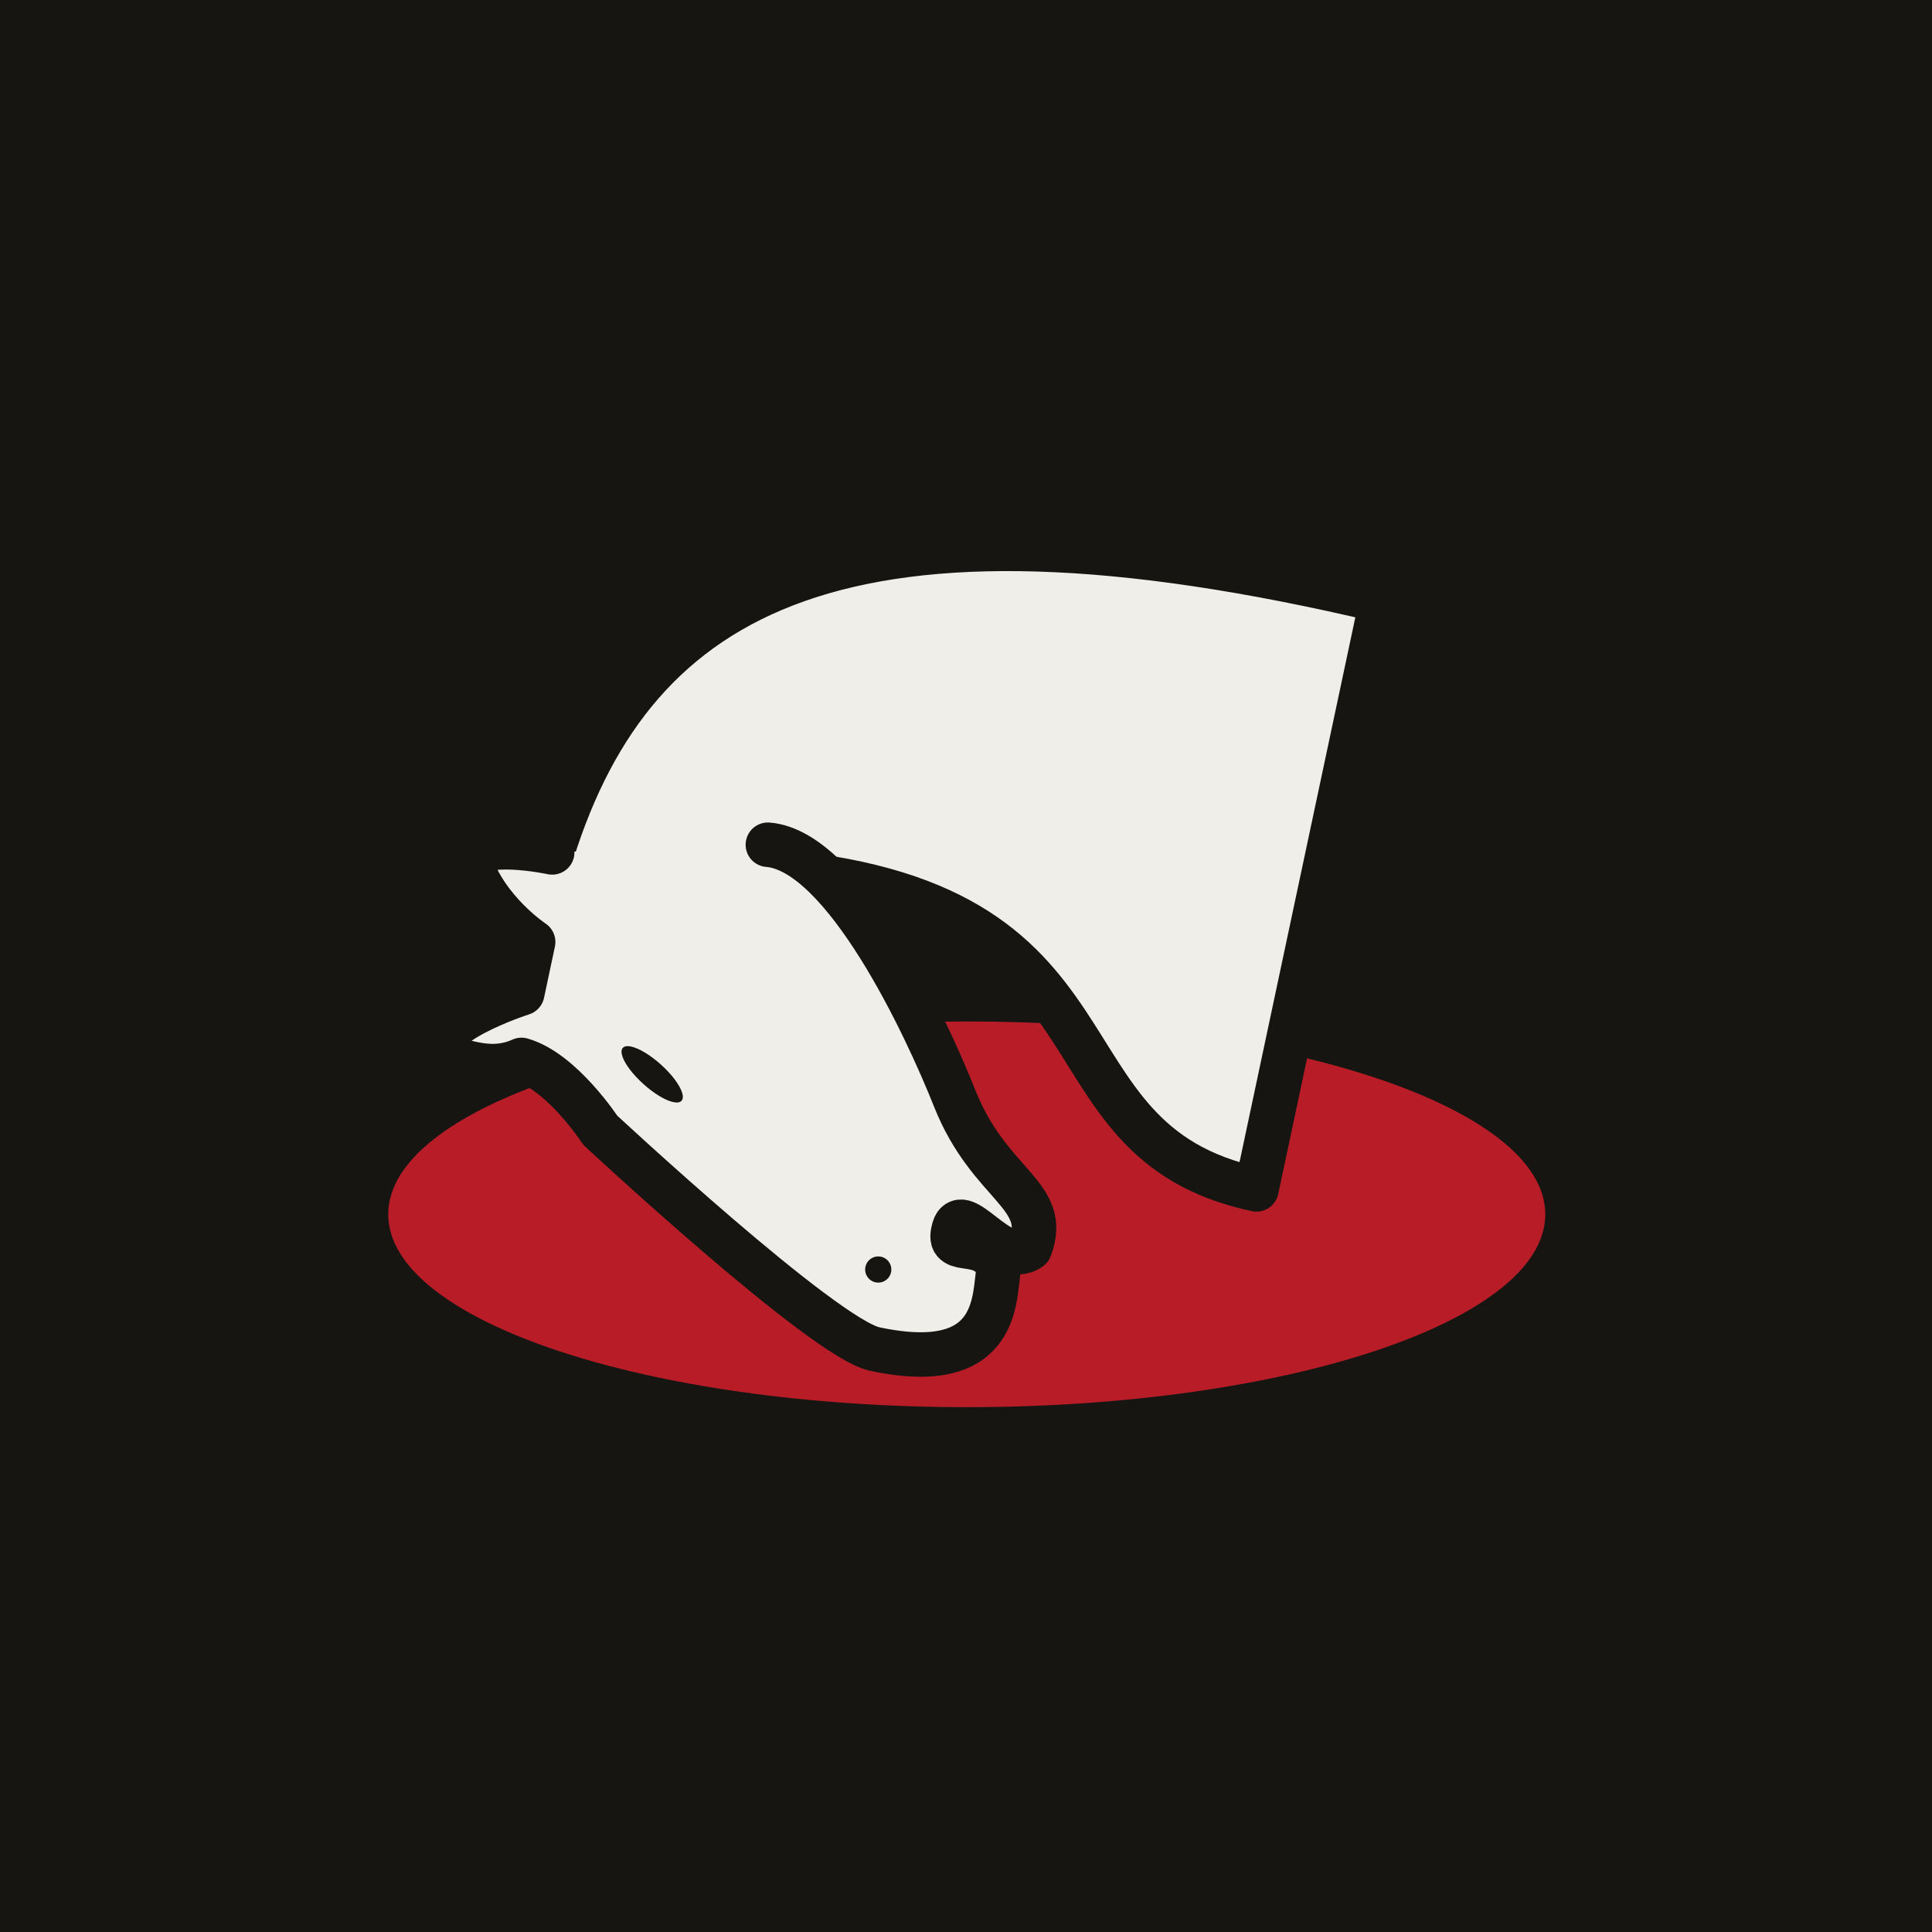
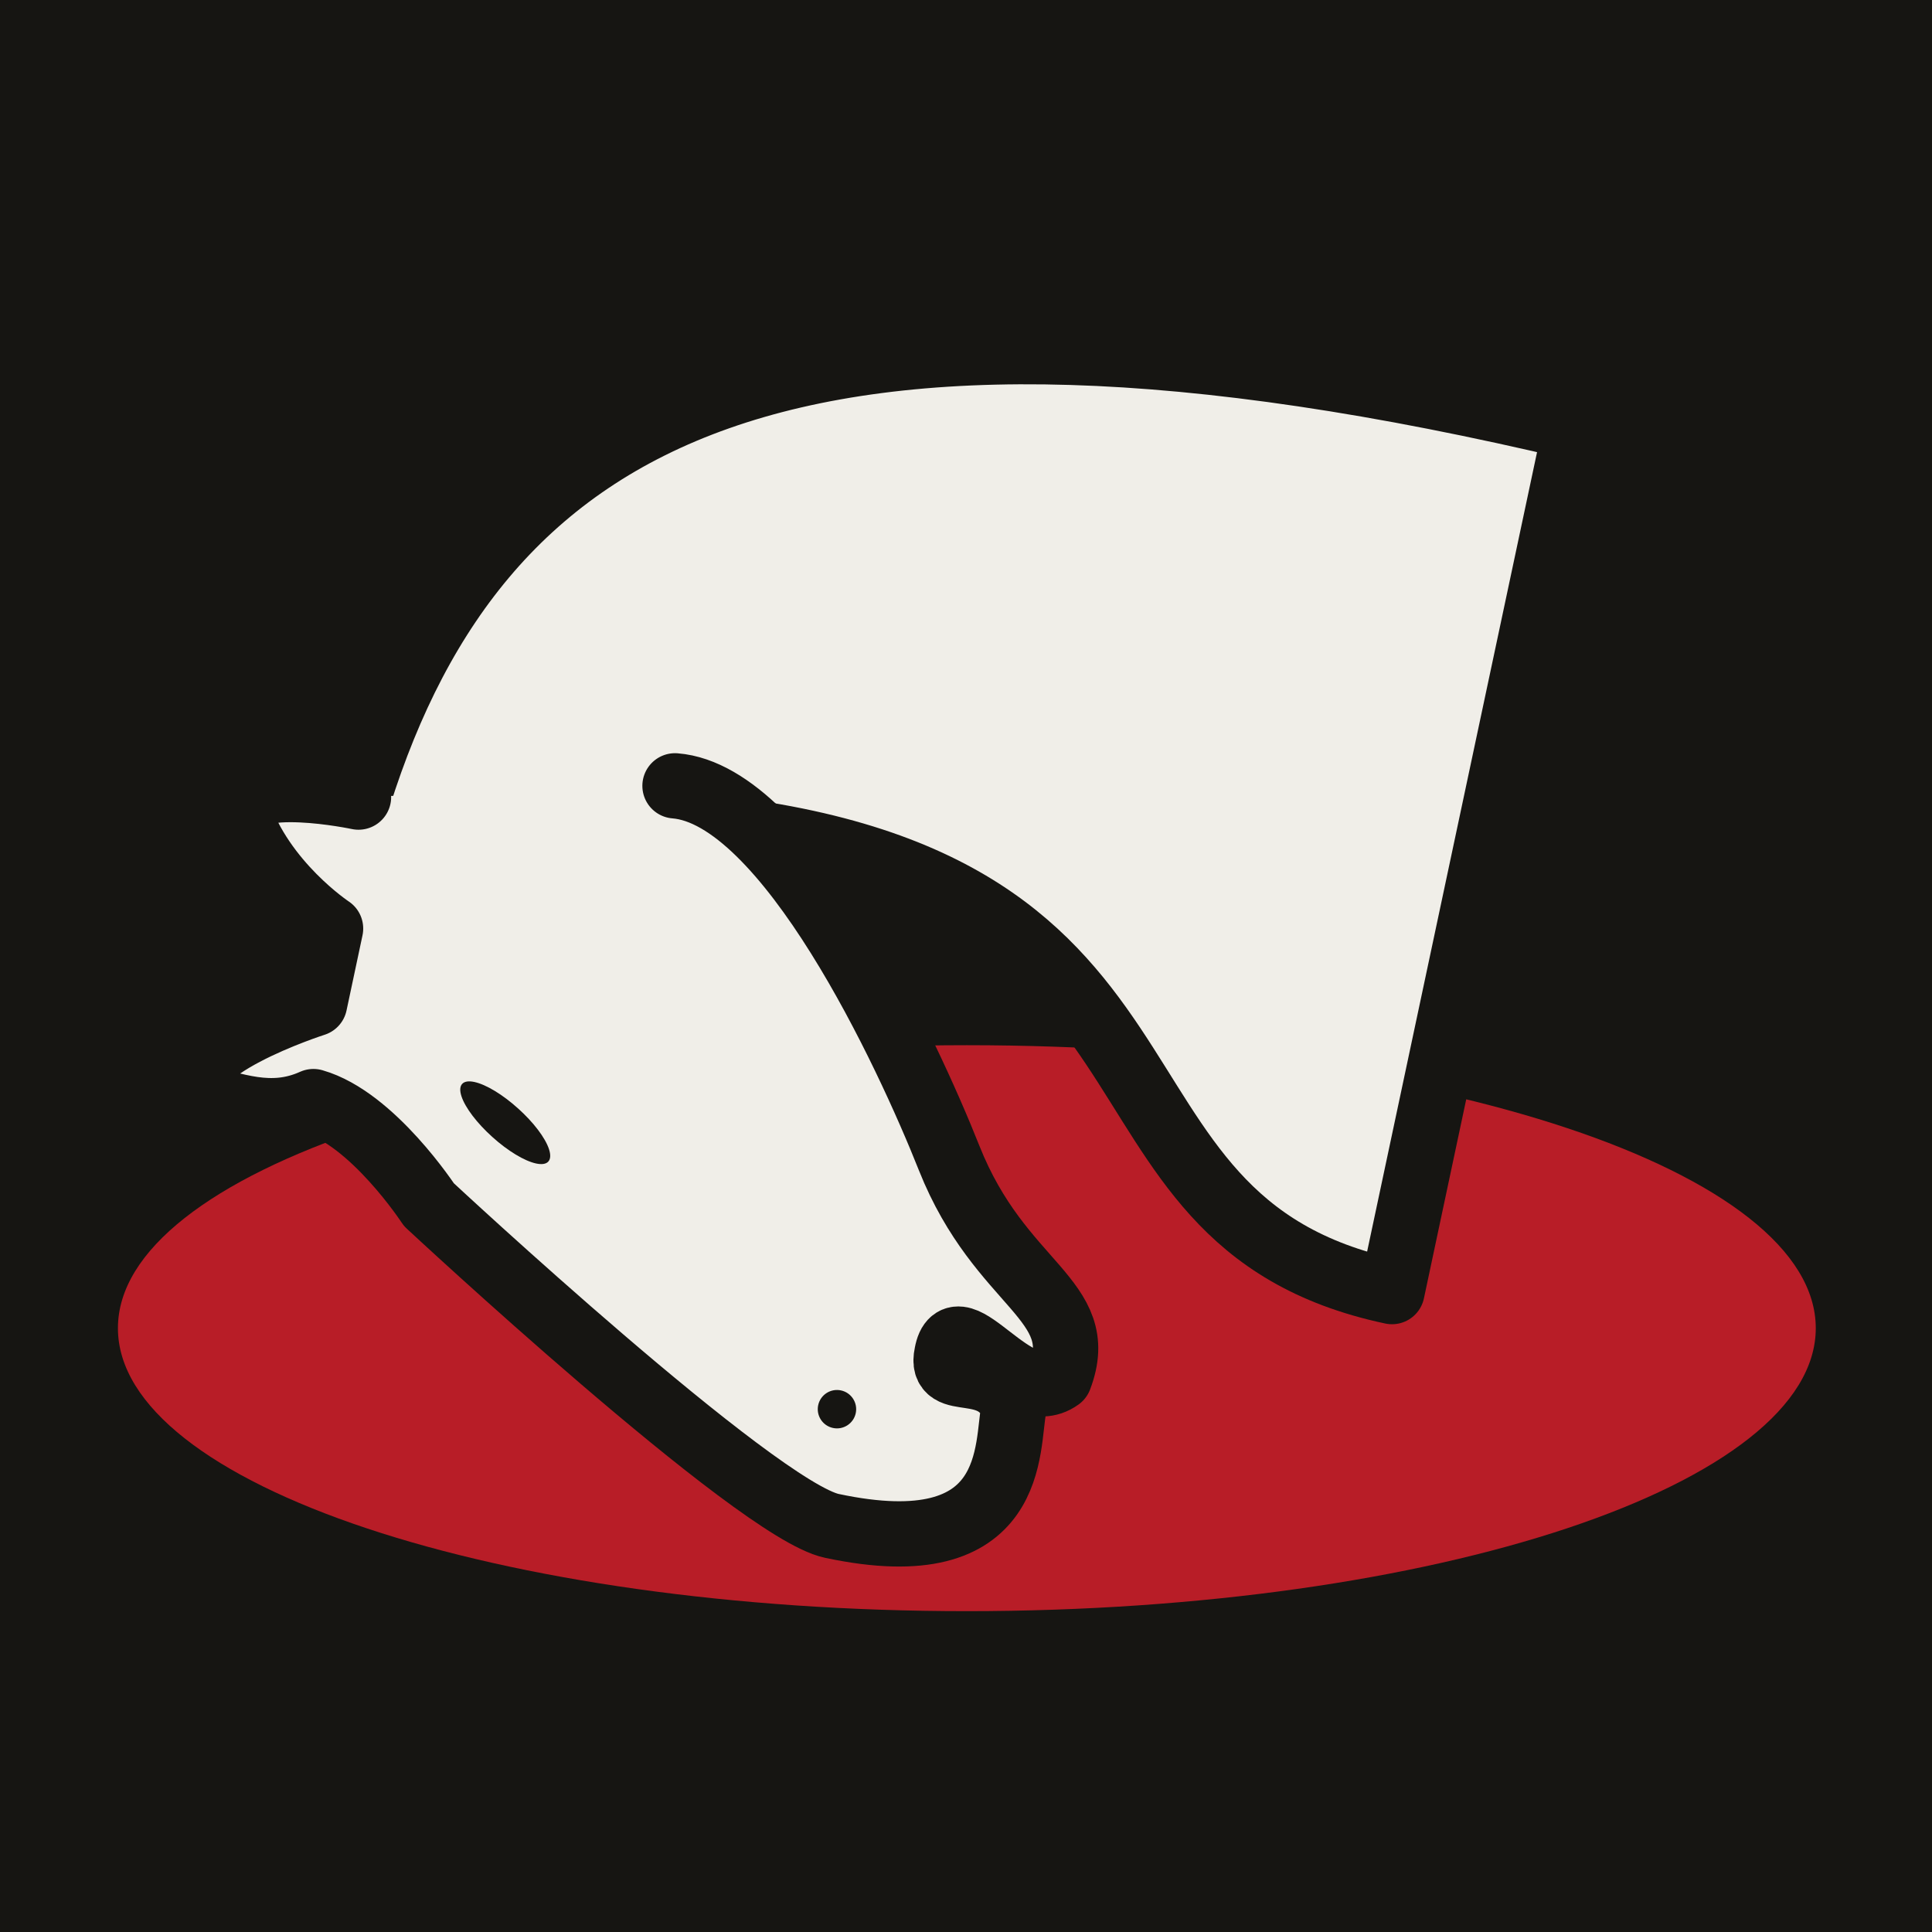
<svg xmlns="http://www.w3.org/2000/svg" viewBox="0 0 64 64" width="64" height="64">
  <rect width="64" height="64" rx="0" fill="#161512" />
-   <g transform="translate(30.2 27.45) scale(0.9125717) translate(-32 -32)">
+   <g transform="translate(29.35 25.25) scale(1.339124) translate(-32 -32)">
    <ellipse cx="34" cy="46" rx="21" ry="7" fill="#b81d27" />
    <g transform="rotate(-78 32 34) translate(9.5 11.5) scale(0.95)">
      <g fill="none" fill-rule="evenodd" stroke="#161512" stroke-linecap="round" stroke-linejoin="round" stroke-width="1.7">
        <path fill="#f0eee8" d="M22 10c10.5 1 16.5 8 16 29H15c0-9 10-6.5 8-21" />
        <path fill="#f0eee8" d="M24 18c.38 2.91-5.55 7.37-8 9-3 2-2.82 4.34-5 4-1.042-.94 1.41-3.04 0-3-1 0 .19 1.23-1 2-1 0-4.003 1-4-4 0-2 6-12 6-12s1.89-1.9 2-3.5c-.73-.994-.5-2-.5-3 1-1 3 2.5 3 2.5h2s.78-1.992 2.5-3c1 0 1 3 1 3" />
        <path fill="#161512" stroke="none" d="M9.5 25.5a.5.5 0 1 1-1 0 .5.5 0 1 1 1 0m5.433-9.75a.5 1.5 30 1 1-.866-.5.5 1.5 30 1 1 .866.5" />
      </g>
    </g>
  </g>
</svg>
